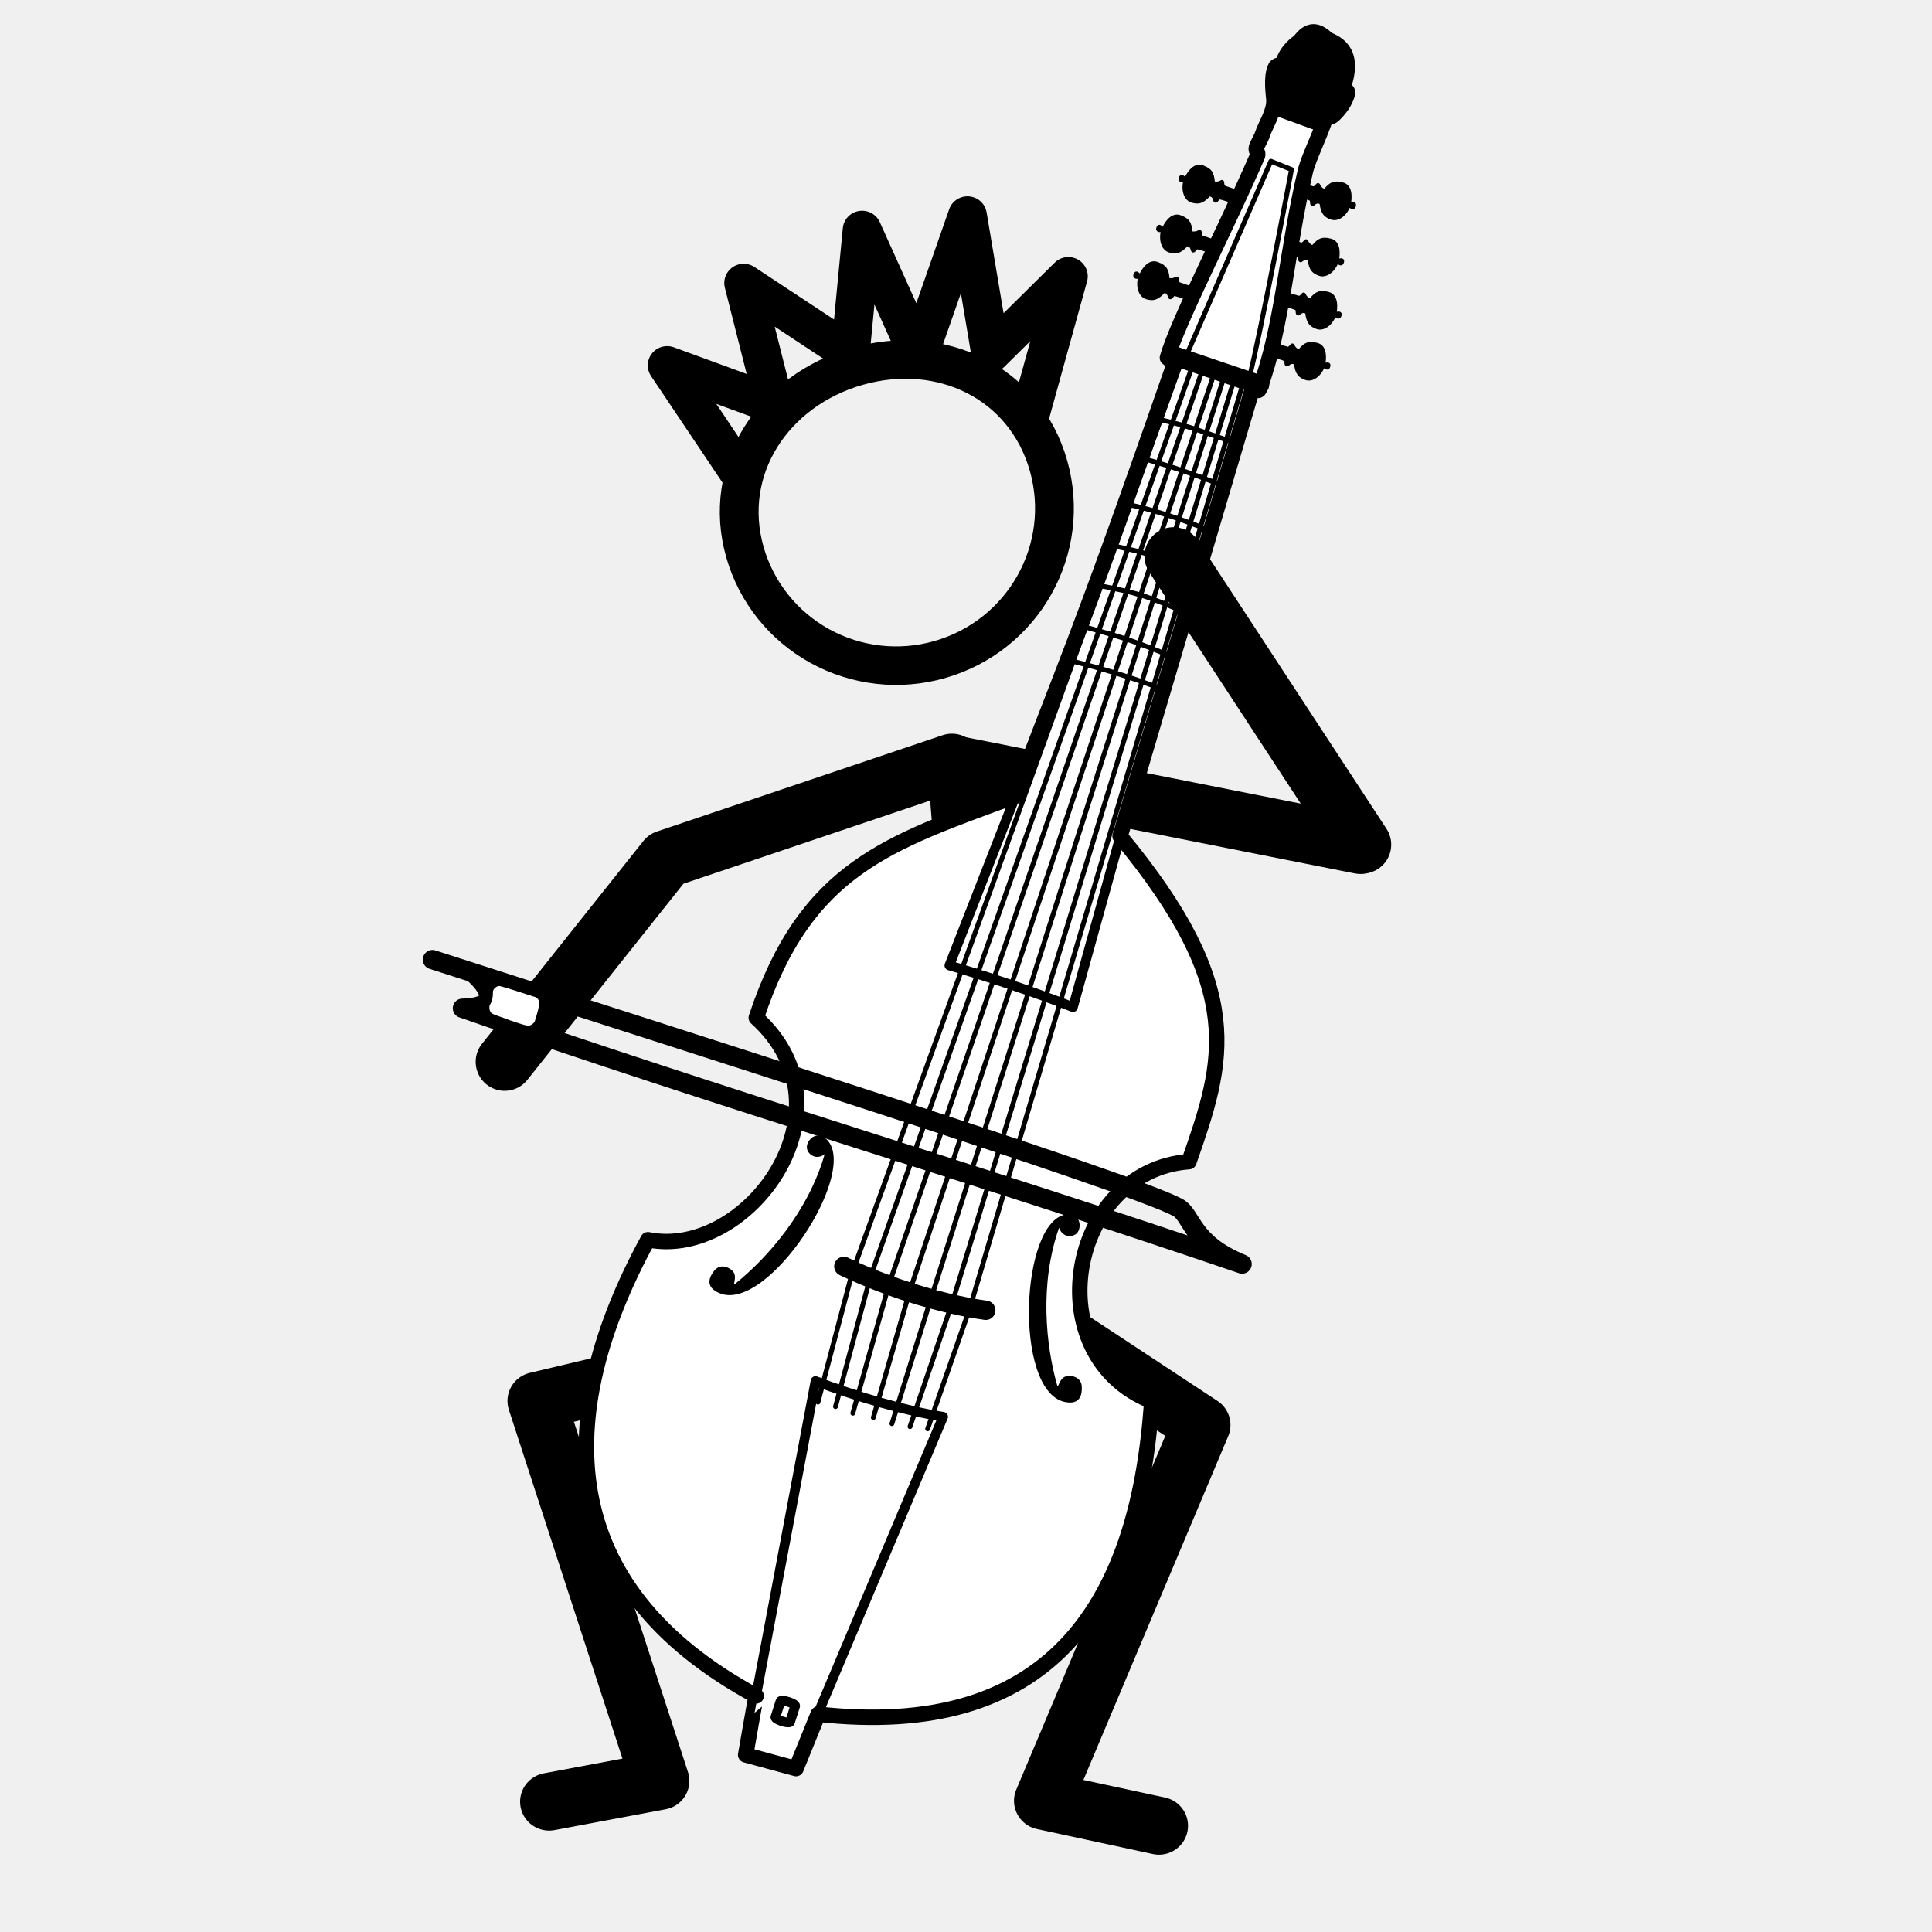
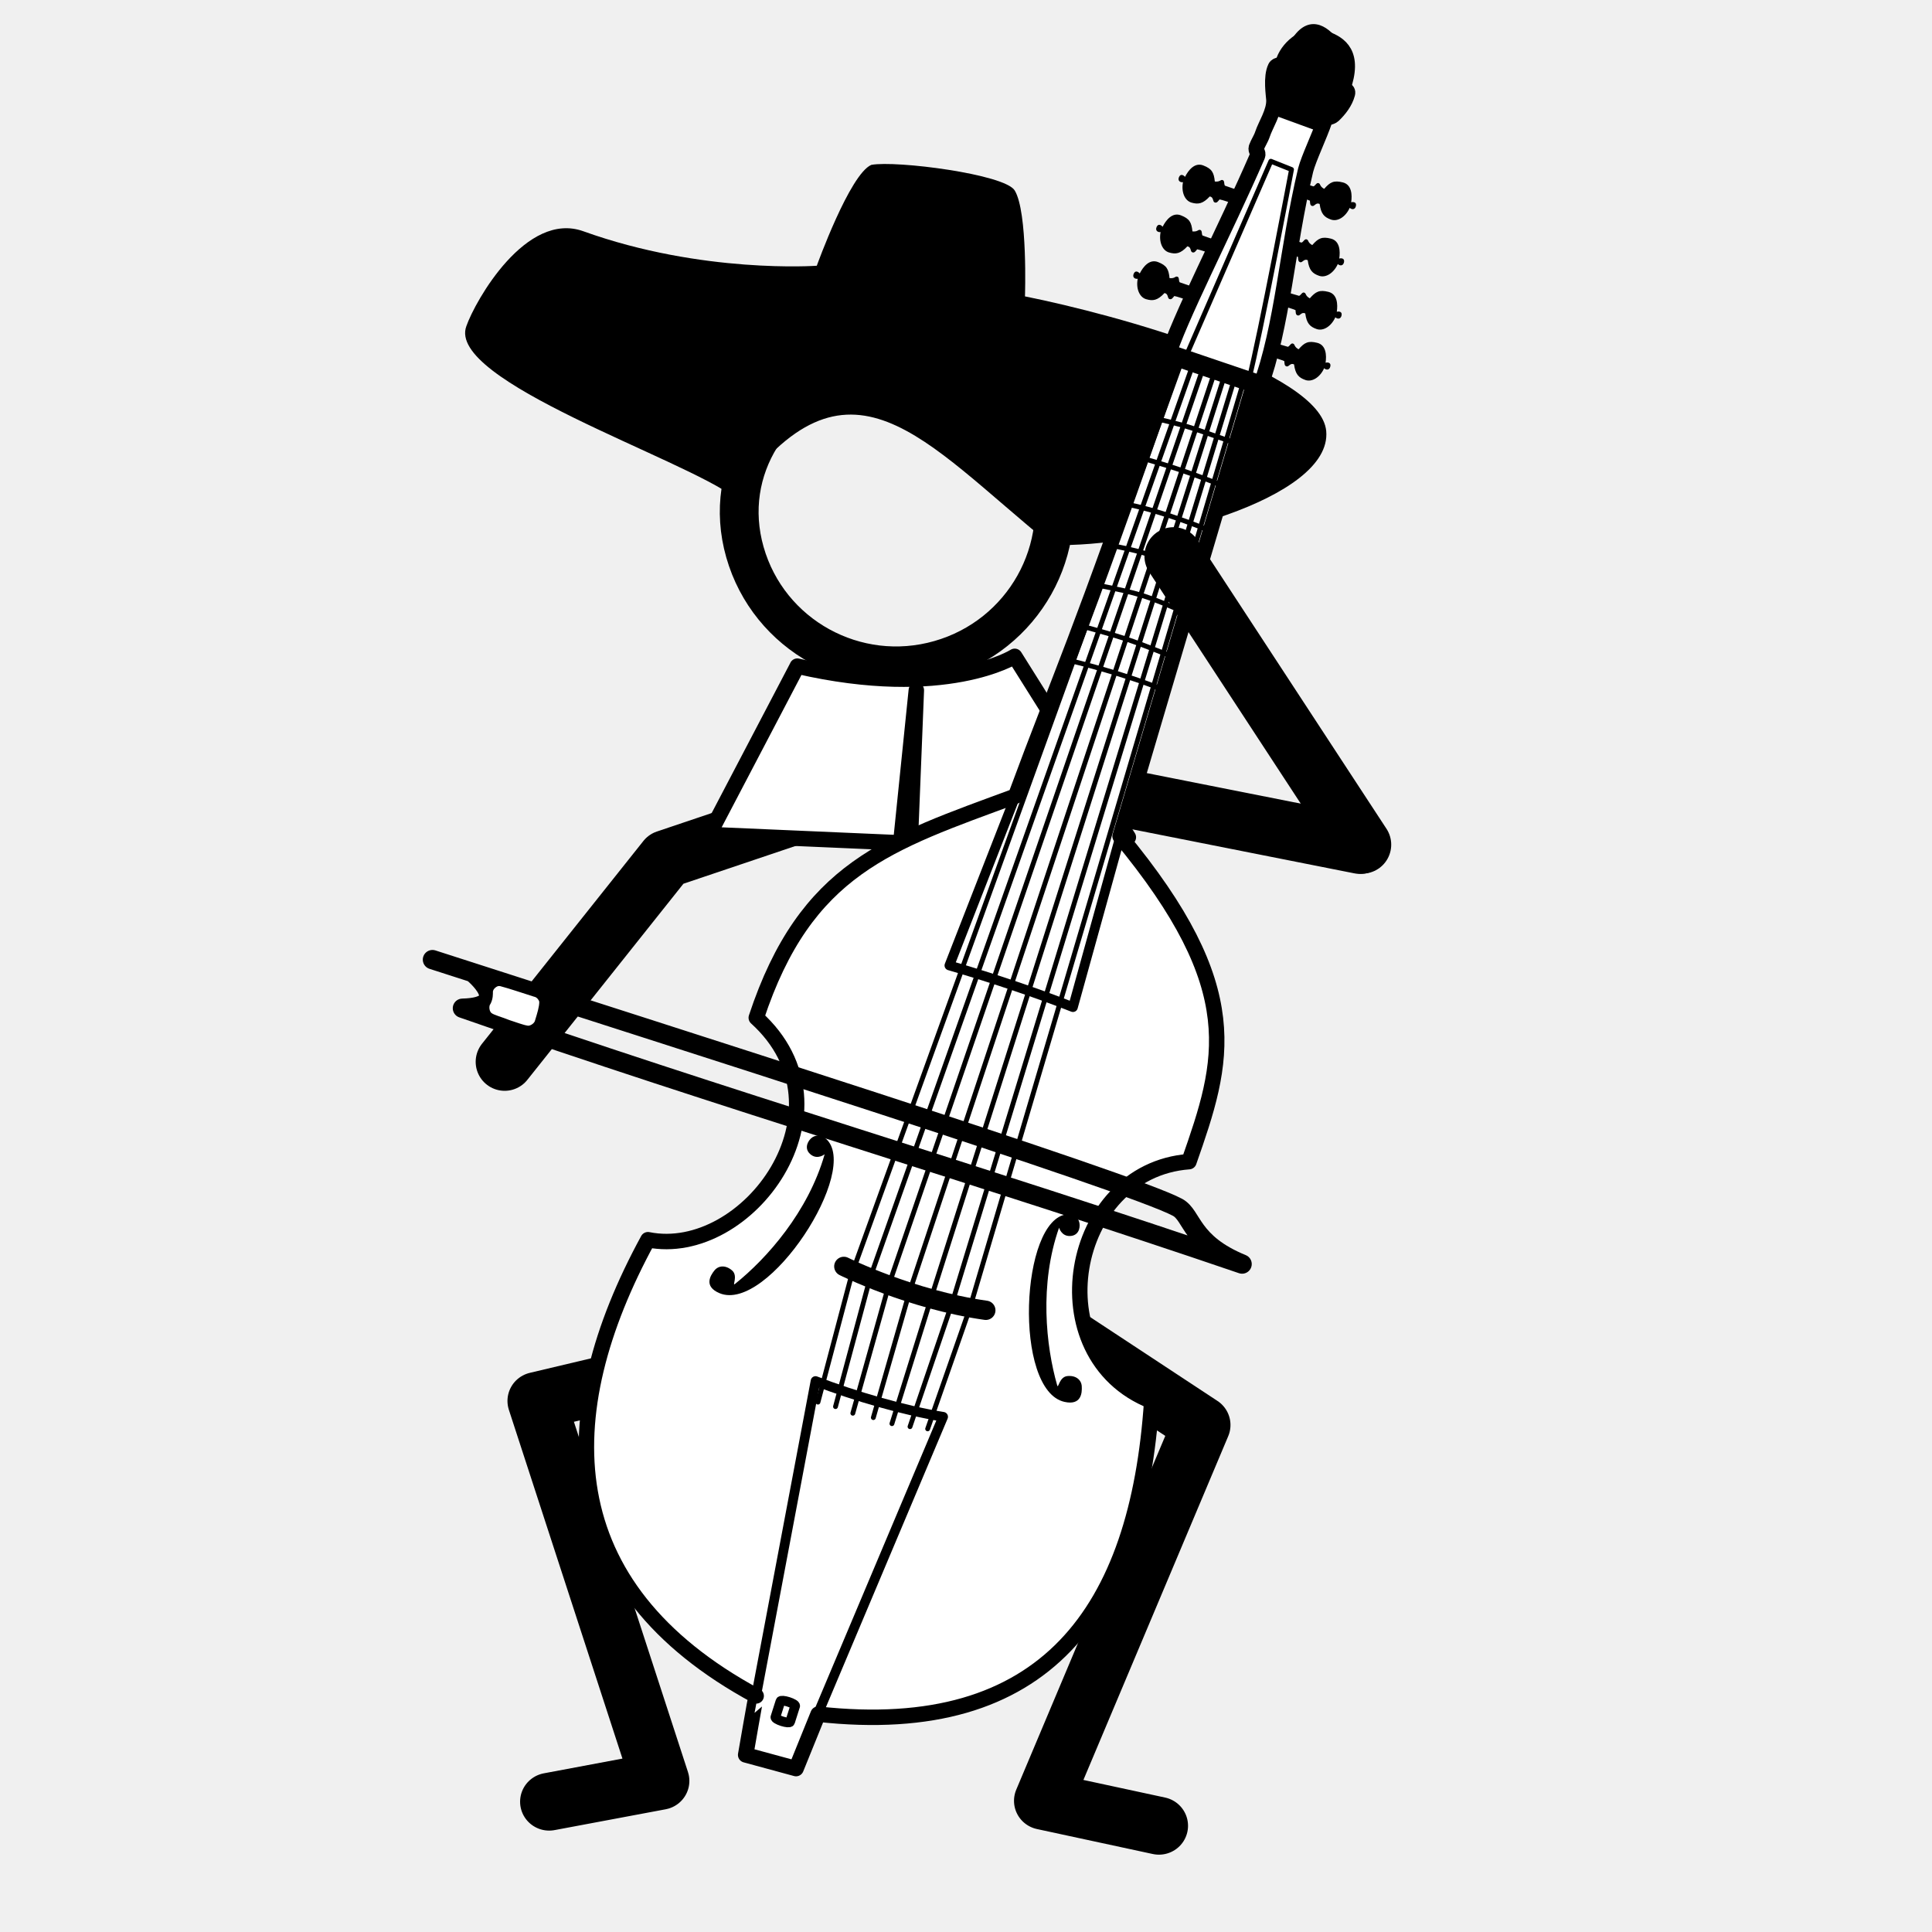
<svg xmlns="http://www.w3.org/2000/svg" xml:space="preserve" width="100" height="100" version="1.1" id="svg9">
  <defs id="defs9" />
  <path d="m 50.292,34.81 20.891,4.142" style="display:inline;fill:none;stroke:#000000;stroke-width:3;stroke-linecap:round;stroke-linejoin:round;stroke-miterlimit:4.7;stroke-dasharray:none;stroke-opacity:1" transform="translate(-0.783,4.782)" id="path1" />
  <g style="display:inline;stroke-width:1.839;stroke-dasharray:none" id="g4">
    <path d="m 44.242,28.299 1.33,16.76" style="fill:none;stroke:#000000;stroke-width:1.839;stroke-linecap:round;stroke-linejoin:round;stroke-miterlimit:4.7;stroke-dasharray:none;stroke-opacity:1" transform="matrix(1.63742,0,0,1.62584,-22.934,-6.417)" id="path2" />
    <path d="M 50.641,62.072 46.979,61.277 51.983,49.313 45.571,45.06 l -14.604,3.487 3.911,12.096 -3.512,0.663" style="display:inline;fill:none;stroke:#000000;stroke-width:1.839;stroke-linecap:round;stroke-linejoin:round;stroke-miterlimit:4.7;stroke-dasharray:none;stroke-opacity:1" transform="matrix(1.63742,0,0,1.62584,-22.934,-6.417)" id="path3" />
-     <path d="m 37.473,19.149 -2.377,-3.57 3.39,1.25 -0.972,-3.872 3.37,2.239 0.374,-3.927 1.786,3.993 1.545,-4.452 0.732,4.38 2.457,-2.447 -1.244,4.527 m 0.615,1.498 a 5.01,5.01 0 0 1 -3.438,6.176 4.967,4.967 0 0 1 -6.157,-3.418 c -0.75,-2.65 0.904,-5.155 3.554,-5.916 2.65,-0.761 5.29,0.508 6.041,3.158" style="display:inline;fill:none;stroke:#000000;stroke-width:1.226;stroke-linecap:round;stroke-linejoin:round;stroke-miterlimit:4.7;stroke-dasharray:none;stroke-opacity:1" transform="matrix(1.63742,0,0,1.62584,-22.934,-6.417)" id="path4" />
+     <path d="m 47.149,18.768 c 0.749,2.654 -0.788,5.414 -3.438,6.176 -2.645,0.764 -5.407,-0.769 -6.157,-3.418 -0.75,-2.65 0.904,-5.155 3.554,-5.916 2.65,-0.761 5.29,0.508 6.041,3.158" style="display:inline;fill:none;stroke:#000000;stroke-width:1.226;stroke-linecap:round;stroke-linejoin:round;stroke-miterlimit:4.7;stroke-dasharray:none;stroke-opacity:1" transform="matrix(1.63742,0,0,1.62584,-22.934,-6.417)" id="path4" />
  </g>
  <path d="m 26.904,50.178 8.355,-10.498 14.795,-4.987" style="display:inline;fill:none;stroke:#000000;stroke-width:3;stroke-linecap:round;stroke-linejoin:round;stroke-miterlimit:4.7;stroke-dasharray:none;stroke-opacity:1" transform="translate(-0.783,4.782)" id="path5" />
+   <path style="fill:#ffffff;fill-opacity:1;stroke:#000000;stroke-width:0.8;stroke-linecap:round;stroke-linejoin:round;stroke-miterlimit:4.7;stroke-opacity:1" d="m 41.27,34.481 -4.564,8.713 9.915,0.431 0.808,-7.898 -0.316,7.906 11.29,-0.296 -5.882,-9.365 c 0,0 -3.573,2.28 -11.253,0.508 z" id="path42" />
+   <path style="fill:#000000;fill-opacity:1;stroke:none;stroke-width:0.8;stroke-linecap:round;stroke-linejoin:round;stroke-miterlimit:4.7" d="m 38.03,25.75 c -2.619,-2.008 -14.96,-6.038 -13.89,-8.872 0.461,-1.315 3.092,-5.974 6.054,-4.908 6.158,2.216 12.083,1.785 12.083,1.785 0,0 1.706,-4.743 2.822,-5.221 1.276,-0.239 6.906,0.48 7.422,1.324 0.681,1.116 0.531,5.483 0.531,5.483 4.753,0.951 15.315,3.869 15.593,6.972 0.316,3.522 -9.276,6.064 -14.233,5.893 -6.669,-5.409 -10.479,-10.743 -16.383,-2.456 z" id="path6" />
  <g id="g33" transform="matrix(-0.9266277,0.1245199,0.1244683,0.9270117,93.56088,-10.53163)" style="display:inline;stroke-width:1.069">
    <path id="path33" style="display:inline;fill:#ffffff;fill-opacity:1;stroke:none;stroke-width:0.267;stroke-linecap:round;stroke-linejoin:round;stroke-miterlimit:4.7;stroke-dasharray:none;stroke-opacity:1" d="m 29.334,14.747 c -2.595,-1.172 -2.938,-5.836 0.197,-5.576 1.304,1.077 1.695,2.821 2.066,4.389 m 12.404,56.751 c -2.15,-3.665 -3.429,-8.181 -1.679,-12.279 0.118,-2.674 4.109,-4.447 2.618,-6.984 L 34.815,28.368 c -2.474,-2.633 -2.819,-7.961 -4.521,-11.578 -0.949,-2.25 -5.507,-5.701 -1.269,-7.266 3.247,0.947 2.505,4.974 4.482,7.226 1.891,3.12 4.094,6.058 5.754,9.312 0.254,2.997 3.04,6.321 4.293,9.425 2.33,4.55 4.864,8.99 7.269,13.499 5.366,1.034 11.425,2.504 14.38,7.614 3.072,3.065 -2.499,7.211 1.11,10.731 1.629,3.531 6.195,3.068 8.546,4.113 3.812,5.243 6.238,12.621 2.72,18.65 -0.939,3.076 -5.48,4.646 -5.566,7.329 1.789,1.977 -0.604,3.105 -2.085,3.098 -0.85,-1.635 -1.532,-3.541 -3.744,-2.173 -5.653,1.212 -12.161,-0.803 -15.051,-6.093 -1.705,-2.764 -2.672,-5.913 -3.322,-9.075 5.993,-3.176 2.866,-13.367 -3.808,-12.867 z" />
  </g>
  <path d="m 27.798,53.188 c 0.525,-1.467 0.32,-1.577 0.32,-1.577 m -5.734,-1.941 c 12.035,3.889 36.181,11.521 38.568,12.823 0.787,0.429 0.659,1.838 3.338,2.934 -13.418,-4.583 -26.967,-8.566 -40.354,-13.241 2.723,-0.067 0.531,-1.845 0.531,-1.845" style="display:inline;fill:none;stroke:#000000;stroke-width:1;stroke-linecap:round;stroke-linejoin:round;stroke-miterlimit:4.7;stroke-dasharray:none;stroke-opacity:1" id="path8" />
  <path id="path31" style="fill:#ffffff;stroke:none;stroke-width:0.8;stroke-linecap:round;stroke-linejoin:round;stroke-miterlimit:4.7" d="m 25.82,51.037 c -0.115,0.001 -0.285,0.149 -0.301,0.264 a 0.705,0.705 0 0 1 -0.018,0.092 c 0.023,-0.085 0.012,-0.065 0.01,0.062 -0.002,0.128 -0.026,0.414 -0.223,0.656 l 0.074,-0.109 c -0.066,0.124 -0.022,0.353 0.07,0.426 4.1e-4,3.27e-4 -4.13e-4,0.002 0,0.002 0.143,0.109 0.467,0.186 0.918,0.363 0.004,0.002 0.004,0.002 0.008,0.004 0.397,0.127 0.717,0.255 0.967,0.293 0.126,0.012 0.323,-0.118 0.363,-0.25 a 0.705,0.705 0 0 1 0,-0.004 c 0.127,-0.411 0.225,-0.731 0.225,-0.979 -0.015,-0.1 -0.126,-0.233 -0.236,-0.26 a 0.705,0.705 0 0 1 -0.045,-0.012 c -0.617,-0.191 -1.195,-0.399 -1.758,-0.547 0.016,0.004 -0.033,-6.31e-4 -0.055,-0.002 z" />
  <g id="g30" transform="matrix(-0.9266277,0.1245199,0.1244683,0.9270117,93.56088,-10.53163)" style="display:inline;stroke-width:1.069">
    <path style="fill:none;fill-opacity:0.762;stroke:#000000;stroke-width:0.855;stroke-linecap:round;stroke-linejoin:round;stroke-miterlimit:4.7;stroke-dasharray:none;stroke-opacity:1" d="M 44.001,70.311 C 41.321,65.041 39.532,61.314 45.383,51.957 L 34.815,28.368 c -0.26,0.162 -0.305,0.222 -0.385,0.069 -1.757,-3.328 -2.504,-7.409 -4.136,-11.648 -0.261,-0.637 -1.001,-1.751 -1.415,-2.585 -0.082,-0.166 -0.362,-0.107 -0.511,-0.216 -0.383,-0.28 -0.747,-0.64 -0.928,-1.079 -0.106,-0.256 0.256,-0.2 0.073,-0.618 -0.76,-1.731 0.147,-2.271 0.854,-2.632 0.836,-0.426 1.911,0.204 2.308,0.943 0.18,0.334 0.404,0.158 0.518,0.328 0.336,0.498 0.301,1.53 0.323,1.772 0.063,0.666 0.637,1.299 0.881,1.802 0.117,0.242 0.309,0.447 0.431,0.681 0.087,0.166 -0.095,0.303 0.003,0.465 2.319,3.843 5.612,8.522 6.429,10.412 l -0.335,0.376 c 7.738,15.309 8.378,15.92 11.897,22.548 7.31,1.633 12.036,2.386 15.859,10.243 -4.902,5.808 2.27,13.206 7.578,11.377 6.542,8.916 7.726,18.326 -2.576,25.818 0.017,-0.002 1.011,3.157 1.011,3.157 l -2.664,1.122 -1.611,-2.822 C 56.091,100.942 50.123,94.571 47.809,83.178 53.826,79.812 50.687,69.916 44.001,70.311 Z" id="path15" />
    <path id="path16" style="color:#000000;fill:#000000;fill-opacity:1;stroke-width:1.069;stroke-linecap:round;stroke-linejoin:round;stroke-miterlimit:4.7;-inkscape-stroke:none" d="m 51.063,72.301 c 2.61,-0.123 4.269,9.263 1.537,10.269 -0.899,0.331 -1.038,-0.367 -1.063,-0.733 -0.025,-0.366 0.261,-0.65 0.719,-0.662 0.458,-0.012 0.589,0.662 0.622,0.436 0.33,-2.24 0.241,-5.688 -1.264,-8.634 0,0 -0.065,0.48 -0.523,0.534 -0.458,0.055 -0.642,-0.32 -0.63,-0.642 0.012,-0.32 0.269,-0.552 0.601,-0.567 z m 12.699,-5.935 c -1.75,1.941 4.457,9.174 6.966,7.699 0.826,-0.486 0.374,-1.035 0.107,-1.286 -0.267,-0.251 -0.668,-0.21 -0.968,0.137 -0.3,0.346 0.139,0.875 -0.057,0.757 -1.941,-1.165 -4.551,-3.42 -5.875,-6.452 0,0 0.412,0.254 0.744,-0.066 0.333,-0.32 0.16,-0.699 -0.097,-0.894 -0.255,-0.193 -0.597,-0.142 -0.82,0.105 z" />
    <path id="path17" style="fill:none;fill-opacity:1;stroke:#000000;stroke-width:0.535;stroke-linecap:round;stroke-linejoin:round;stroke-miterlimit:4.7;stroke-dasharray:none;stroke-opacity:1" d="M 68.449,97.894 59.368,82.493 c 2.058,-0.618 4.688,-1.777 6.738,-2.902 l 5.601,16.892 M 45.301,51.798 l 3.926,9.185 c 1.739,-0.972 4.101,-2.149 6.474,-3.197 L 50.821,48.974" />
    <rect style="fill:none;fill-opacity:1;stroke:#000000;stroke-width:0.535;stroke-linecap:round;stroke-linejoin:round;stroke-miterlimit:4.7;stroke-dasharray:none;stroke-opacity:1" id="rect17" width="0.855" height="1.13" x="21.322" y="117.592" rx="0.662" ry="0.102" transform="matrix(0.9038759,-0.4277947,0.4277534,0.9038955,0,0)" />
    <path id="path18" style="fill:none;fill-opacity:1;stroke:#000000;stroke-width:1.069;stroke-linecap:round;stroke-linejoin:round;stroke-miterlimit:4.7;stroke-dasharray:none;stroke-opacity:1" d="m 34.405,28.229 4.638,-2.303 m 17.199,51.041 c 4.053,-1.136 7.467,-3.454 7.467,-3.454" />
    <g id="g26" transform="matrix(1.057953,-0.5007178,0.5003794,1.057363,-27.2345,21.77686)" style="stroke-width:0.914">
      <path style="fill:none;fill-opacity:1;stroke:#000000;stroke-width:0.228;stroke-linecap:round;stroke-linejoin:round;stroke-miterlimit:4.7;stroke-dasharray:none;stroke-opacity:1" d="M 46.017,27.367 45.047,73.343 45.215,79.352" id="path19" />
      <path style="fill:none;fill-opacity:1;stroke:#000000;stroke-width:0.228;stroke-linecap:round;stroke-linejoin:round;stroke-miterlimit:4.7;stroke-dasharray:none;stroke-opacity:1" d="m 46.466,27.303 -0.548,45.921 0.123,6.283" id="path20" />
      <path style="fill:none;fill-opacity:1;stroke:#000000;stroke-width:0.228;stroke-linecap:round;stroke-linejoin:round;stroke-miterlimit:4.7;stroke-dasharray:none;stroke-opacity:1" d="m 46.958,27.322 -0.022,46.072 -0.037,6.237" id="path22" />
      <path style="fill:none;fill-opacity:1;stroke:#000000;stroke-width:0.228;stroke-linecap:round;stroke-linejoin:round;stroke-miterlimit:4.7;stroke-dasharray:none;stroke-opacity:1" d="m 47.45,27.312 0.549,46.145 -0.175,6.168" id="path23" />
      <path style="fill:none;fill-opacity:1;stroke:#000000;stroke-width:0.228;stroke-linecap:round;stroke-linejoin:round;stroke-miterlimit:4.7;stroke-dasharray:none;stroke-opacity:1" d="m 48.025,27.372 1.006,46.045 -0.22,6.306" id="path24" />
      <path style="fill:none;fill-opacity:1;stroke:#000000;stroke-width:0.228;stroke-linecap:round;stroke-linejoin:round;stroke-miterlimit:4.7;stroke-dasharray:none;stroke-opacity:1" d="m 48.533,27.363 1.443,46.027 -0.289,6.283" id="path25" />
      <path style="fill:none;fill-opacity:1;stroke:#000000;stroke-width:0.228;stroke-linecap:round;stroke-linejoin:round;stroke-miterlimit:4.7;stroke-dasharray:none;stroke-opacity:1" d="m 49.086,27.338 1.769,46.102 -0.314,6.283" id="path26" />
    </g>
    <path id="path27" style="fill:none;fill-opacity:1;stroke:#000000;stroke-width:0.267;stroke-linecap:round;stroke-linejoin:round;stroke-miterlimit:4.7;stroke-dasharray:none;stroke-opacity:1" d="m 41.899,44.26 c 2.148,-1.247 4.917,-2.298 4.917,-2.298 m -5.681,0.561 c 2.552,-1.452 2.695,-1.46 4.83,-2.389 m -5.834,0.05 c 2.099,-1.264 2.315,-1.367 4.706,-2.187 m -5.618,0.135 c 1.817,-1.144 2.624,-1.546 4.374,-2.144 m -5.495,-0.07 c 1.576,-0.908 3.128,-1.658 4.409,-2.101 m -5.46,-0.273 c 1.525,-0.844 2.457,-1.337 4.288,-2.136 m -5.311,-0.099 c 2.277,-1.145 2.446,-1.285 4.17,-1.938" />
    <path id="path28" style="color:#000000;display:inline;fill:#000000;fill-opacity:1;stroke-width:1.069;stroke-linecap:round;stroke-linejoin:round;stroke-miterlimit:4.7;-inkscape-stroke:none" d="m 32.002,26.565 c 0.234,-0.175 0.156,-0.29 0.248,-0.346 0.118,-0.084 0.211,0.113 0.321,0.13 0.167,-0.079 0.464,-0.202 0.631,-0.281 0.198,-0.094 0.322,0.719 0.288,0.737 0,0 -0.527,0.234 -0.619,0.304 0.003,0.124 0.04,0.257 -0.086,0.307 -0.126,0.05 -0.226,-0.185 -0.424,-0.057 9.97e-4,0.56 -0.162,0.765 -0.509,0.941 -0.347,0.176 -0.823,-0.041 -1.113,-0.507 -0.1,0.122 -0.28,0.152 -0.354,-0.055 -0.074,-0.207 0.109,-0.254 0.234,-0.237 -0.114,-0.394 -0.166,-0.961 0.309,-1.152 0.475,-0.19 0.696,-0.116 1.072,0.215 z m -2.586,-8.61 c 0.234,-0.175 0.156,-0.29 0.248,-0.346 0.118,-0.084 0.211,0.113 0.321,0.13 0.167,-0.079 0.464,-0.202 0.631,-0.281 0.198,-0.094 0.322,0.719 0.288,0.737 0,0 -0.527,0.234 -0.619,0.304 0.003,0.124 0.04,0.257 -0.086,0.307 -0.126,0.05 -0.226,-0.185 -0.424,-0.057 9.96e-4,0.56 -0.162,0.765 -0.509,0.941 -0.347,0.176 -0.823,-0.041 -1.113,-0.507 -0.1,0.122 -0.28,0.152 -0.354,-0.055 -0.074,-0.207 0.109,-0.254 0.234,-0.237 -0.114,-0.394 -0.166,-0.961 0.309,-1.152 0.475,-0.19 0.696,-0.116 1.072,0.215 z m 1.068,2.996 c 0.234,-0.175 0.156,-0.29 0.248,-0.346 0.118,-0.084 0.211,0.113 0.321,0.13 0.167,-0.079 0.464,-0.202 0.631,-0.281 0.198,-0.094 0.322,0.719 0.288,0.737 0,0 -0.527,0.234 -0.619,0.304 0.003,0.124 0.04,0.257 -0.086,0.307 -0.126,0.05 -0.226,-0.185 -0.424,-0.057 9.97e-4,0.56 -0.162,0.765 -0.509,0.941 -0.347,0.176 -0.823,-0.041 -1.113,-0.507 -0.1,0.122 -0.28,0.152 -0.354,-0.055 -0.074,-0.207 0.109,-0.254 0.234,-0.237 -0.114,-0.394 -0.166,-0.961 0.309,-1.152 0.475,-0.19 0.696,-0.116 1.072,0.215 z m 0.527,2.902 c 0.234,-0.175 0.156,-0.29 0.248,-0.346 0.118,-0.084 0.211,0.113 0.321,0.13 0.167,-0.079 0.464,-0.202 0.631,-0.281 0.198,-0.094 0.322,0.719 0.288,0.737 0,0 -0.527,0.234 -0.619,0.304 0.003,0.124 0.04,0.257 -0.086,0.307 -0.126,0.05 -0.226,-0.185 -0.424,-0.057 9.98e-4,0.56 -0.162,0.765 -0.509,0.941 -0.347,0.176 -0.823,-0.041 -1.113,-0.507 -0.1,0.122 -0.28,0.152 -0.354,-0.055 -0.074,-0.207 0.109,-0.254 0.234,-0.237 -0.114,-0.394 -0.166,-0.961 0.309,-1.152 0.475,-0.19 0.696,-0.116 1.072,0.215 z m 4.351,-7.107 c -0.284,0.069 -0.323,-0.064 -0.424,-0.028 -0.14,0.038 -0.046,0.235 -0.103,0.331 -0.167,0.079 -0.45,0.231 -0.617,0.31 -0.198,0.093 0.352,0.705 0.387,0.69 0,0 0.515,-0.259 0.627,-0.286 0.094,0.081 0.173,0.194 0.292,0.128 0.118,-0.065 5.21e-4,-0.292 0.224,-0.364 0.433,0.356 0.694,0.36 1.05,0.203 0.356,-0.157 0.49,-0.663 0.314,-1.182 0.158,4.82e-4 0.295,-0.12 0.182,-0.308 -0.113,-0.189 -0.266,-0.077 -0.332,0.031 -0.232,-0.337 -0.638,-0.738 -1.087,-0.491 -0.448,0.247 -0.531,0.464 -0.514,0.966 z m 1.596,2.571 c -0.284,0.069 -0.323,-0.064 -0.424,-0.028 -0.14,0.038 -0.046,0.235 -0.103,0.331 -0.167,0.079 -0.45,0.231 -0.617,0.31 -0.198,0.093 0.352,0.705 0.387,0.69 0,0 0.515,-0.259 0.627,-0.286 0.094,0.081 0.173,0.194 0.292,0.128 0.118,-0.065 5.12e-4,-0.292 0.224,-0.364 0.433,0.356 0.694,0.36 1.05,0.203 0.356,-0.157 0.49,-0.663 0.314,-1.182 0.158,4.82e-4 0.295,-0.12 0.182,-0.308 -0.113,-0.189 -0.266,-0.077 -0.332,0.031 -0.232,-0.337 -0.638,-0.738 -1.087,-0.491 -0.448,0.247 -0.531,0.464 -0.514,0.966 z m 1.6,2.394 c -0.284,0.069 -0.323,-0.064 -0.424,-0.028 -0.14,0.038 -0.046,0.235 -0.103,0.331 -0.167,0.079 -0.45,0.231 -0.617,0.31 -0.198,0.093 0.352,0.705 0.387,0.69 0,0 0.515,-0.259 0.627,-0.286 0.094,0.081 0.173,0.194 0.292,0.128 0.118,-0.065 5.21e-4,-0.292 0.224,-0.364 0.433,0.356 0.694,0.36 1.05,0.203 0.356,-0.157 0.49,-0.663 0.314,-1.182 0.158,4.82e-4 0.295,-0.12 0.182,-0.308 -0.113,-0.189 -0.266,-0.077 -0.332,0.031 -0.232,-0.337 -0.638,-0.738 -1.087,-0.491 -0.448,0.247 -0.531,0.464 -0.514,0.966 z" />
    <path style="display:inline;fill:none;fill-opacity:1;stroke:#000000;stroke-width:0.267;stroke-linecap:round;stroke-linejoin:round;stroke-miterlimit:4.7;stroke-dasharray:none;stroke-opacity:1" d="m 34.95,27.85 c -0.909,-2.214 -3.886,-11.198 -3.886,-11.198 l 1.074,-0.605 6.062,10.026" id="path29" />
    <path style="display:inline;fill:#000000;fill-opacity:1;stroke:#000000;stroke-width:0.267;stroke-linecap:round;stroke-linejoin:round;stroke-miterlimit:4.7;stroke-dasharray:none;stroke-opacity:1" d="m 29.334,14.747 c -0.503,-0.318 -1.46,-1.165 -1.46,-1.165 -0.35,-0.077 -0.094,-1.083 -0.364,-1.233 -0.572,-0.317 0.13,-1.923 -0.038,-1.597 -0.721,1.399 0.944,-4.736 3.301,0.108 0.355,0.745 0.499,1.35 0.825,2.7" id="path30" />
  </g>
  <path d="M 71.292,38.937 61.519,24.005" style="display:inline;fill:none;stroke:#000000;stroke-width:3;stroke-linecap:round;stroke-linejoin:round;stroke-miterlimit:4.7;stroke-dasharray:none;stroke-opacity:1" transform="translate(-0.783,4.782)" id="path9" />
</svg>
